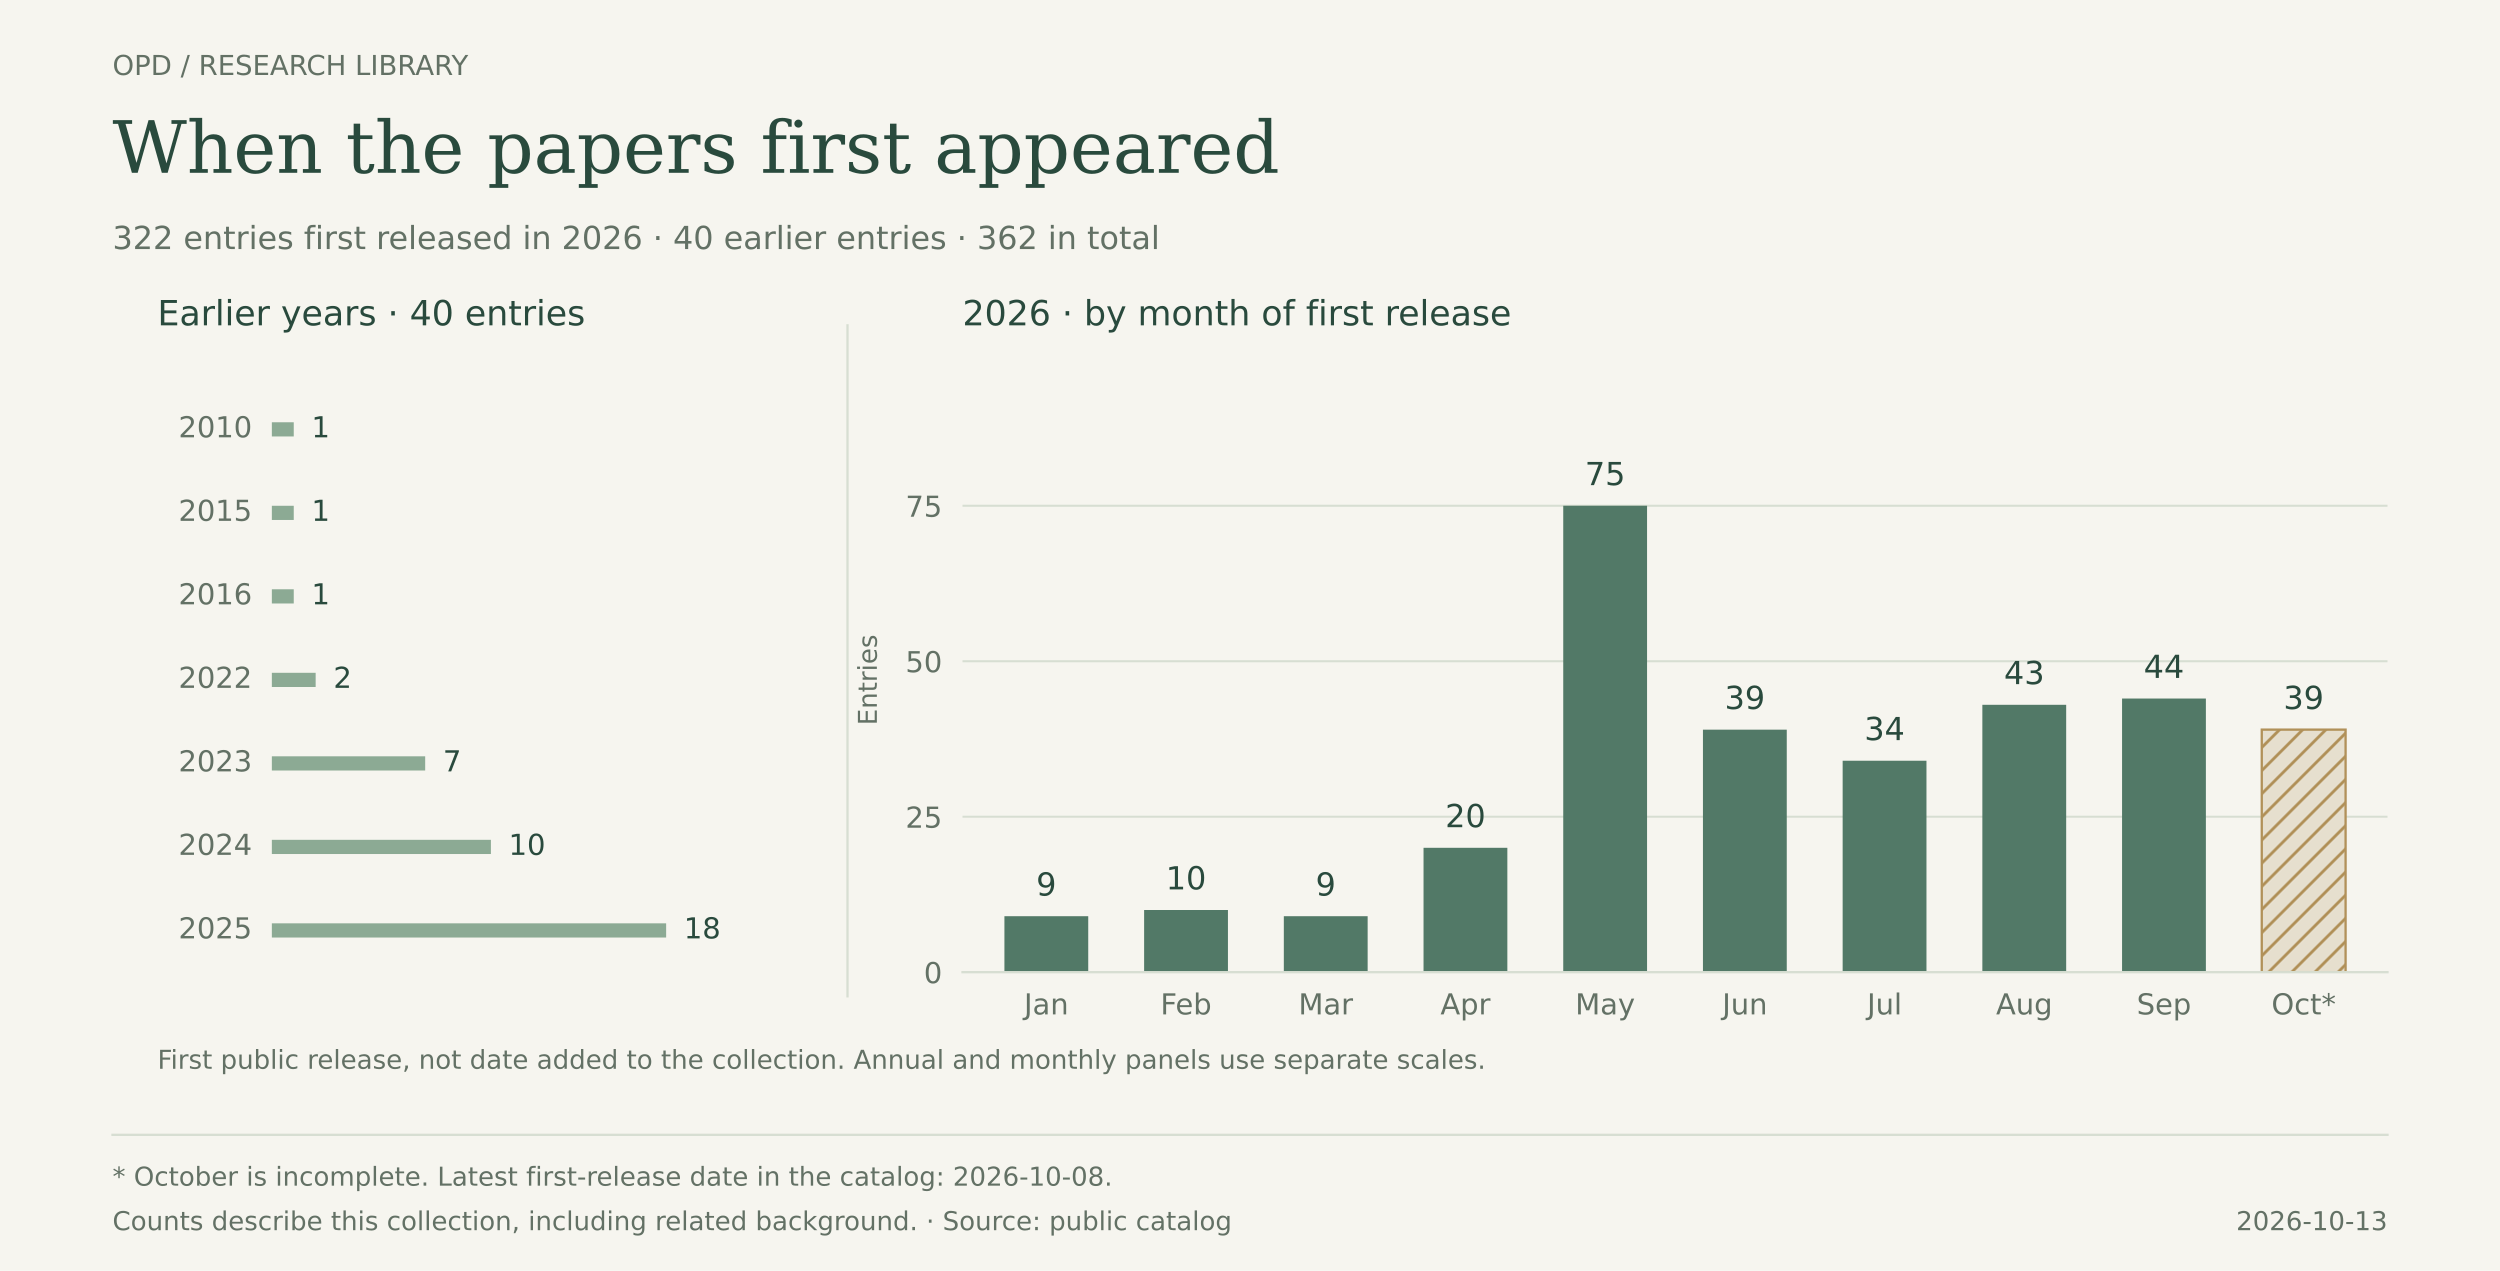
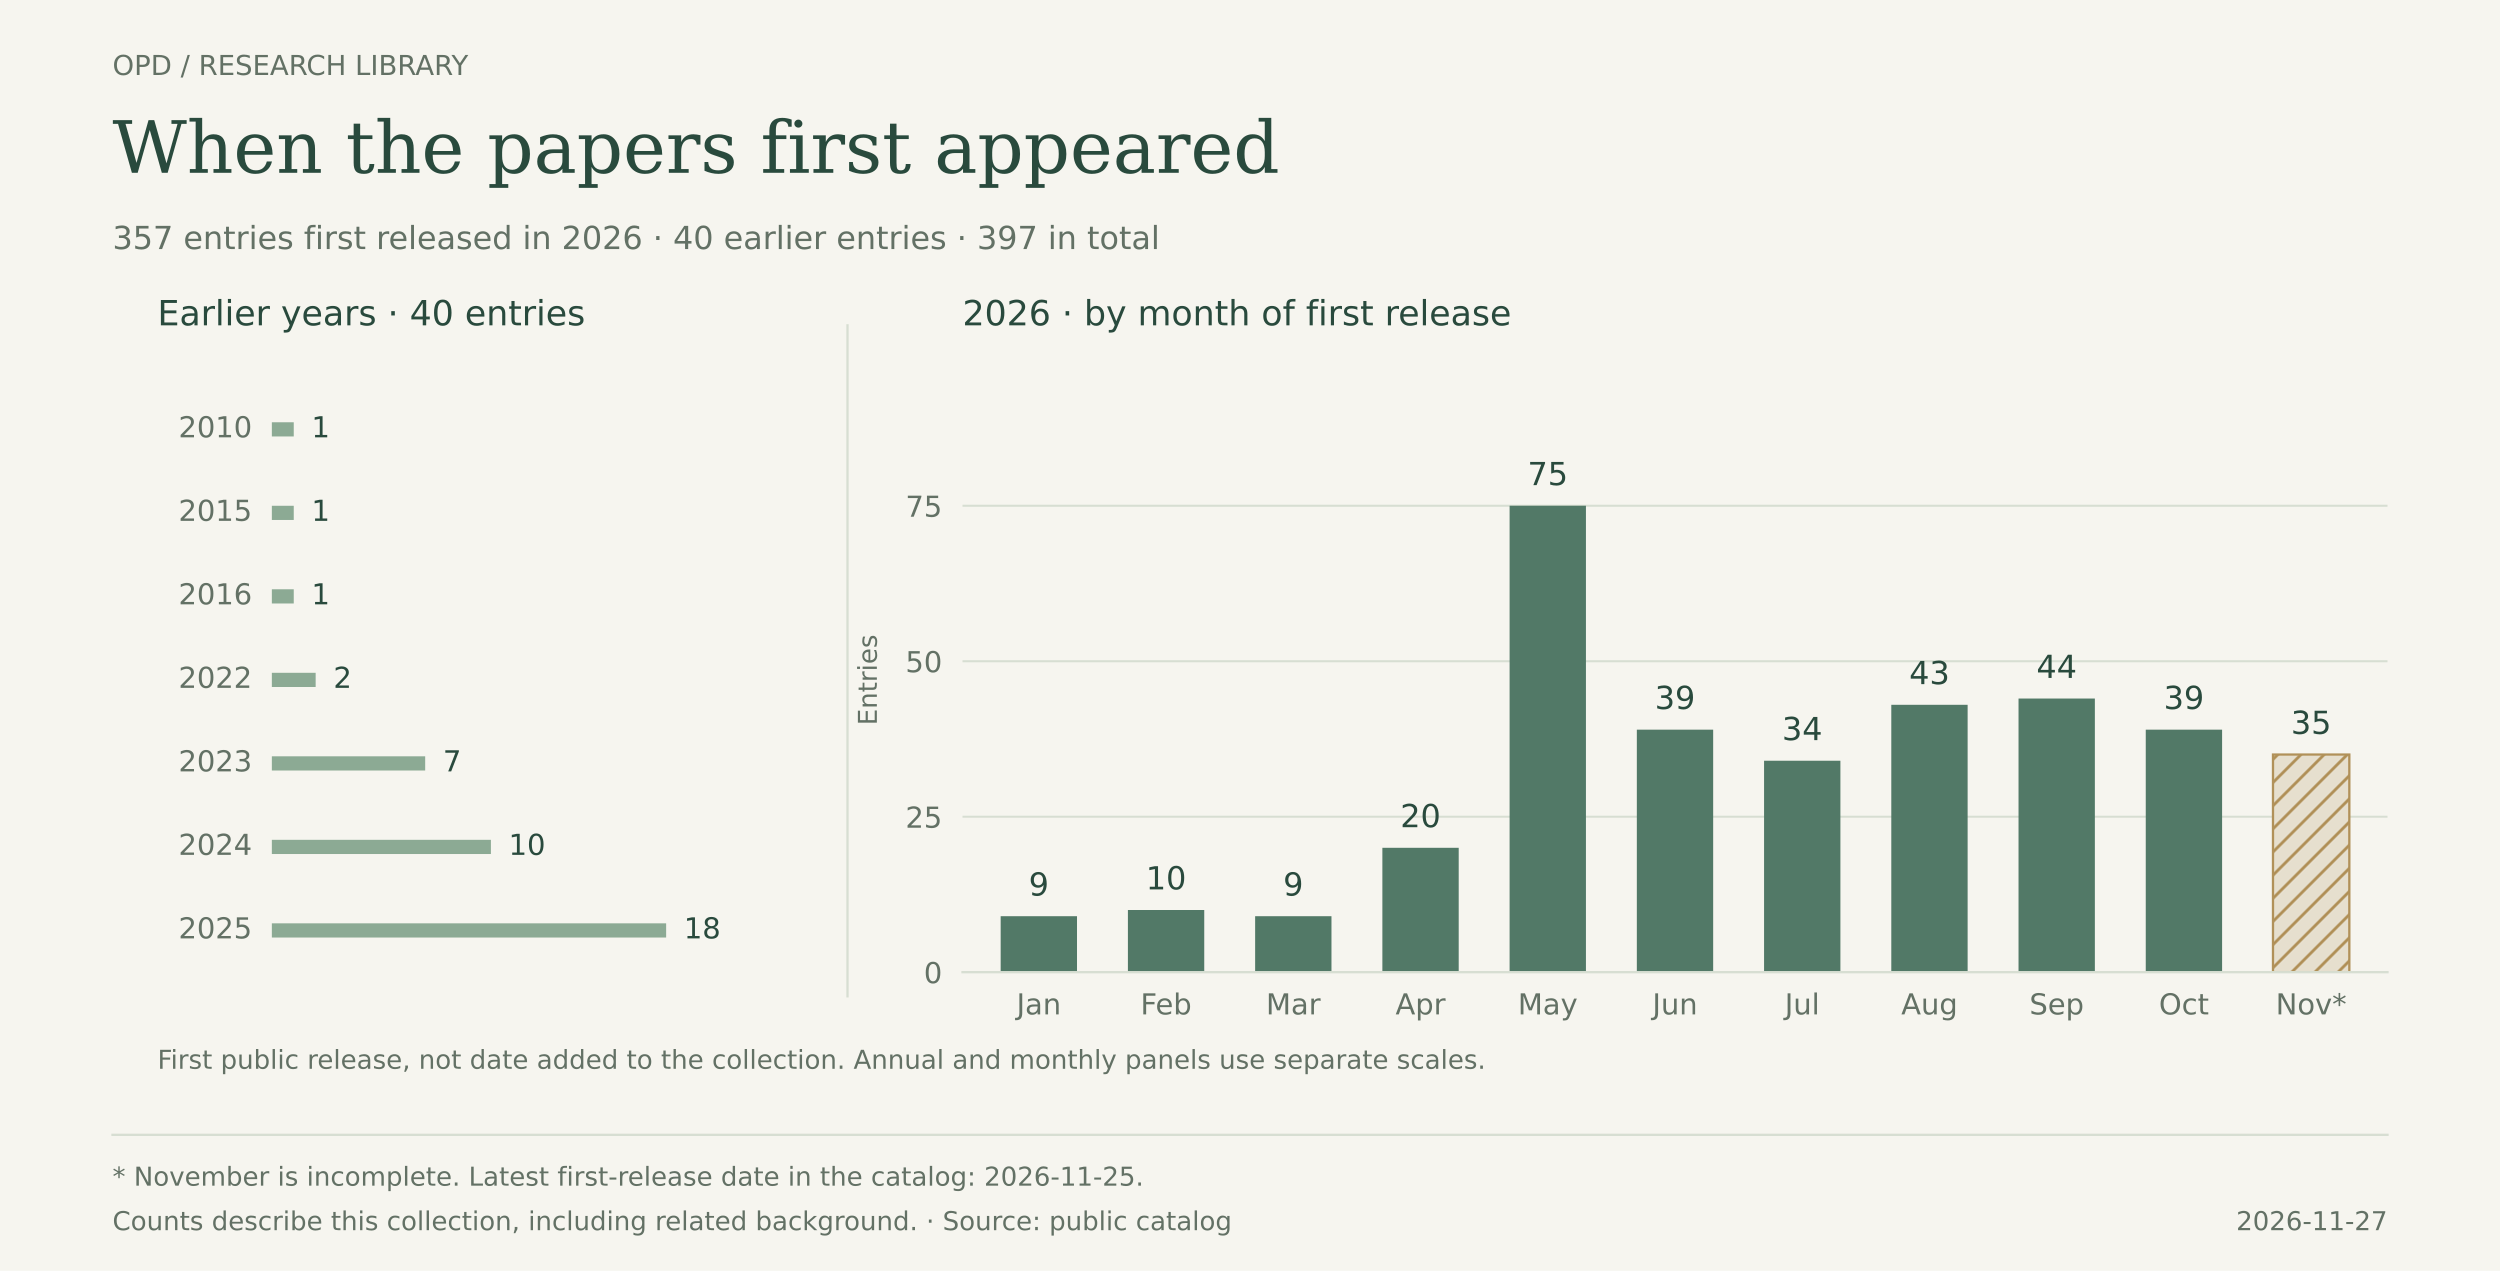
<svg xmlns="http://www.w3.org/2000/svg" width="864pt" height="439.2pt" viewBox="0 0 864 439.2" version="1.1">
  <defs>
    <style type="text/css">*{stroke-linejoin: round; stroke-linecap: butt}</style>
  </defs>
  <g id="figure_1">
    <g id="patch_1">
      <path d="M 0 439.2  L 864 439.2  L 864 0  L 0 0  z " style="fill: #f6f5ef" />
    </g>
    <g id="axes_1">
      <g id="patch_2">
        <path d="M 93.95 150.84  L 101.52 150.84  L 101.52 145.934  L 93.95 145.934  z " clip-path="url(#pdc309e6937)" style="fill: #8caa94" />
      </g>
      <g id="patch_3">
        <path d="M 93.95 179.702  L 101.52 179.702  L 101.52 174.795  L 93.95 174.795  z " clip-path="url(#pdc309e6937)" style="fill: #8caa94" />
      </g>
      <g id="patch_4">
        <path d="M 93.95 208.564  L 101.52 208.564  L 101.52 203.657  L 93.95 203.657  z " clip-path="url(#pdc309e6937)" style="fill: #8caa94" />
      </g>
      <g id="patch_5">
        <path d="M 93.95 237.425  L 109.091 237.425  L 109.091 232.519  L 93.95 232.519  z " clip-path="url(#pdc309e6937)" style="fill: #8caa94" />
      </g>
      <g id="patch_6">
        <path d="M 93.95 266.287  L 146.943 266.287  L 146.943 261.38  L 93.95 261.38  z " clip-path="url(#pdc309e6937)" style="fill: #8caa94" />
      </g>
      <g id="patch_7">
        <path d="M 93.95 295.149  L 169.655 295.149  L 169.655 290.242  L 93.95 290.242  z " clip-path="url(#pdc309e6937)" style="fill: #8caa94" />
      </g>
      <g id="patch_8">
        <path d="M 93.95 324.01  L 230.218 324.01  L 230.218 319.104  L 93.95 319.104  z " clip-path="url(#pdc309e6937)" style="fill: #8caa94" />
      </g>
      <g id="text_1">
        <text style="font-size: 10px; font-family: 'DejaVu Sans'; text-anchor: end; fill: #637165" x="87.136" y="151.146" transform="rotate(-0 87.13643 151.1462)">2010</text>
      </g>
      <g id="text_2">
        <text style="font-size: 10px; font-family: 'DejaVu Sans'; text-anchor: start; fill: #294a3d" x="107.652" y="151.146" transform="rotate(-0 107.6524 151.1462)">1</text>
      </g>
      <g id="text_3">
        <text style="font-size: 10px; font-family: 'DejaVu Sans'; text-anchor: end; fill: #637165" x="87.136" y="180.008" transform="rotate(-0 87.13643 180.0079)">2015</text>
      </g>
      <g id="text_4">
        <text style="font-size: 10px; font-family: 'DejaVu Sans'; text-anchor: start; fill: #294a3d" x="107.652" y="180.008" transform="rotate(-0 107.6524 180.0079)">1</text>
      </g>
      <g id="text_5">
        <text style="font-size: 10px; font-family: 'DejaVu Sans'; text-anchor: end; fill: #637165" x="87.136" y="208.87" transform="rotate(-0 87.13643 208.8697)">2016</text>
      </g>
      <g id="text_6">
        <text style="font-size: 10px; font-family: 'DejaVu Sans'; text-anchor: start; fill: #294a3d" x="107.652" y="208.87" transform="rotate(-0 107.6524 208.8697)">1</text>
      </g>
      <g id="text_7">
        <text style="font-size: 10px; font-family: 'DejaVu Sans'; text-anchor: end; fill: #637165" x="87.136" y="237.731" transform="rotate(-0 87.13643 237.7314)">2022</text>
      </g>
      <g id="text_8">
        <text style="font-size: 10px; font-family: 'DejaVu Sans'; text-anchor: start; fill: #294a3d" x="115.223" y="237.731" transform="rotate(-0 115.2229 237.7314)">2</text>
      </g>
      <g id="text_9">
        <text style="font-size: 10px; font-family: 'DejaVu Sans'; text-anchor: end; fill: #637165" x="87.136" y="266.593" transform="rotate(-0 87.13643 266.5931)">2023</text>
      </g>
      <g id="text_10">
        <text style="font-size: 10px; font-family: 'DejaVu Sans'; text-anchor: start; fill: #294a3d" x="153.075" y="266.593" transform="rotate(-0 153.0752 266.5931)">7</text>
      </g>
      <g id="text_11">
        <text style="font-size: 10px; font-family: 'DejaVu Sans'; text-anchor: end; fill: #637165" x="87.136" y="295.455" transform="rotate(-0 87.13643 295.4548)">2024</text>
      </g>
      <g id="text_12">
        <text style="font-size: 10px; font-family: 'DejaVu Sans'; text-anchor: start; fill: #294a3d" x="175.787" y="295.455" transform="rotate(-0 175.7866 295.4548)">10</text>
      </g>
      <g id="text_13">
        <text style="font-size: 10px; font-family: 'DejaVu Sans'; text-anchor: end; fill: #637165" x="87.136" y="324.317" transform="rotate(-0 87.13643 324.3165)">2025</text>
      </g>
      <g id="text_14">
        <text style="font-size: 10px; font-family: 'DejaVu Sans'; text-anchor: start; fill: #294a3d" x="236.35" y="324.317" transform="rotate(-0 236.3504 324.3165)">18</text>
      </g>
    </g>
    <g id="axes_2">
      <g id="patch_9">
        <path d="M 332.64 335.988  L 825.12 335.988  L 825.12 133.956  L 332.64 133.956  z " style="fill: #f6f5ef" />
      </g>
      <g id="matplotlib.axis_1">
        <g id="xtick_1">
          <g id="line2d_1" />
          <g id="text_15">
-             <text style="font-size: 10px; font-family: 'DejaVu Sans'; text-anchor: middle; fill: #637165" x="361.609" y="350.586" transform="rotate(-0 361.6094 350.5864)">Jan</text>
+             <text style="font-size: 10px; font-family: 'DejaVu Sans'; text-anchor: middle; fill: #637165" x="359.023" y="350.586" transform="rotate(-0 359.0229 350.5864)">Jan</text>
          </g>
        </g>
        <g id="xtick_2">
          <g id="line2d_2" />
          <g id="text_16">
-             <text style="font-size: 10px; font-family: 'DejaVu Sans'; text-anchor: middle; fill: #637165" x="409.892" y="350.586" transform="rotate(-0 409.8918 350.5864)">Feb</text>
+             <text style="font-size: 10px; font-family: 'DejaVu Sans'; text-anchor: middle; fill: #637165" x="402.994" y="350.586" transform="rotate(-0 402.9943 350.5864)">Feb</text>
          </g>
        </g>
        <g id="xtick_3">
          <g id="line2d_3" />
          <g id="text_17">
-             <text style="font-size: 10px; font-family: 'DejaVu Sans'; text-anchor: middle; fill: #637165" x="458.174" y="350.586" transform="rotate(-0 458.1741 350.5864)">Mar</text>
+             <text style="font-size: 10px; font-family: 'DejaVu Sans'; text-anchor: middle; fill: #637165" x="446.966" y="350.586" transform="rotate(-0 446.9657 350.5864)">Mar</text>
          </g>
        </g>
        <g id="xtick_4">
          <g id="line2d_4" />
          <g id="text_18">
-             <text style="font-size: 10px; font-family: 'DejaVu Sans'; text-anchor: middle; fill: #637165" x="506.456" y="350.586" transform="rotate(-0 506.4565 350.5864)">Apr</text>
+             <text style="font-size: 10px; font-family: 'DejaVu Sans'; text-anchor: middle; fill: #637165" x="490.937" y="350.586" transform="rotate(-0 490.9371 350.5864)">Apr</text>
          </g>
        </g>
        <g id="xtick_5">
          <g id="line2d_5" />
          <g id="text_19">
-             <text style="font-size: 10px; font-family: 'DejaVu Sans'; text-anchor: middle; fill: #637165" x="554.739" y="350.586" transform="rotate(-0 554.7388 350.5864)">May</text>
+             <text style="font-size: 10px; font-family: 'DejaVu Sans'; text-anchor: middle; fill: #637165" x="534.909" y="350.586" transform="rotate(-0 534.9086 350.5864)">May</text>
          </g>
        </g>
        <g id="xtick_6">
          <g id="line2d_6" />
          <g id="text_20">
-             <text style="font-size: 10px; font-family: 'DejaVu Sans'; text-anchor: middle; fill: #637165" x="603.021" y="350.586" transform="rotate(-0 603.0212 350.5864)">Jun</text>
+             <text style="font-size: 10px; font-family: 'DejaVu Sans'; text-anchor: middle; fill: #637165" x="578.88" y="350.586" transform="rotate(-0 578.88 350.5864)">Jun</text>
          </g>
        </g>
        <g id="xtick_7">
          <g id="line2d_7" />
          <g id="text_21">
-             <text style="font-size: 10px; font-family: 'DejaVu Sans'; text-anchor: middle; fill: #637165" x="651.304" y="350.586" transform="rotate(-0 651.3035 350.5864)">Jul</text>
+             <text style="font-size: 10px; font-family: 'DejaVu Sans'; text-anchor: middle; fill: #637165" x="622.851" y="350.586" transform="rotate(-0 622.8514 350.5864)">Jul</text>
          </g>
        </g>
        <g id="xtick_8">
          <g id="line2d_8" />
          <g id="text_22">
-             <text style="font-size: 10px; font-family: 'DejaVu Sans'; text-anchor: middle; fill: #637165" x="699.586" y="350.586" transform="rotate(-0 699.5859 350.5864)">Aug</text>
+             <text style="font-size: 10px; font-family: 'DejaVu Sans'; text-anchor: middle; fill: #637165" x="666.823" y="350.586" transform="rotate(-0 666.8229 350.5864)">Aug</text>
          </g>
        </g>
        <g id="xtick_9">
          <g id="line2d_9" />
          <g id="text_23">
-             <text style="font-size: 10px; font-family: 'DejaVu Sans'; text-anchor: middle; fill: #637165" x="747.868" y="350.586" transform="rotate(-0 747.8682 350.5864)">Sep</text>
+             <text style="font-size: 10px; font-family: 'DejaVu Sans'; text-anchor: middle; fill: #637165" x="710.794" y="350.586" transform="rotate(-0 710.7943 350.5864)">Sep</text>
          </g>
        </g>
        <g id="xtick_10">
          <g id="line2d_10" />
          <g id="text_24">
-             <text style="font-size: 10px; font-family: 'DejaVu Sans'; text-anchor: middle; fill: #637165" x="796.151" y="350.586" transform="rotate(-0 796.1506 350.5864)">Oct*</text>
+             <text style="font-size: 10px; font-family: 'DejaVu Sans'; text-anchor: middle; fill: #637165" x="754.766" y="350.586" transform="rotate(-0 754.7657 350.5864)">Oct</text>
+           </g>
+         </g>
+         <g id="xtick_11">
+           <g id="line2d_11" />
+           <g id="text_25">
+             <text style="font-size: 10px; font-family: 'DejaVu Sans'; text-anchor: middle; fill: #637165" x="798.737" y="350.586" transform="rotate(-0 798.7371 350.5864)">Nov*</text>
          </g>
        </g>
      </g>
      <g id="matplotlib.axis_2">
        <g id="ytick_1">
-           <g id="line2d_11">
+           <g id="line2d_12">
            <path d="M 332.64 335.988  L 825.12 335.988  " clip-path="url(#pfeda384738)" style="fill: none; stroke: #d7ded2; stroke-width: 0.7; stroke-linecap: square" />
          </g>
-           <g id="line2d_12" />
-           <g id="text_25">
+           <g id="line2d_13" />
+           <g id="text_26">
            <text style="font-size: 10px; font-family: 'DejaVu Sans'; text-anchor: end; fill: #637165" x="325.64" y="339.787" transform="rotate(-0 325.64 339.7872)">0</text>
          </g>
        </g>
        <g id="ytick_2">
-           <g id="line2d_13">
+           <g id="line2d_14">
            <path d="M 332.64 282.256  L 825.12 282.256  " clip-path="url(#pfeda384738)" style="fill: none; stroke: #d7ded2; stroke-width: 0.7; stroke-linecap: square" />
          </g>
-           <g id="line2d_14" />
-           <g id="text_26">
+           <g id="line2d_15" />
+           <g id="text_27">
            <text style="font-size: 10px; font-family: 'DejaVu Sans'; text-anchor: end; fill: #637165" x="325.64" y="286.055" transform="rotate(-0 325.64 286.0553)">25</text>
          </g>
        </g>
        <g id="ytick_3">
-           <g id="line2d_15">
+           <g id="line2d_16">
            <path d="M 332.64 228.524  L 825.12 228.524  " clip-path="url(#pfeda384738)" style="fill: none; stroke: #d7ded2; stroke-width: 0.7; stroke-linecap: square" />
          </g>
-           <g id="line2d_16" />
-           <g id="text_27">
+           <g id="line2d_17" />
+           <g id="text_28">
            <text style="font-size: 10px; font-family: 'DejaVu Sans'; text-anchor: end; fill: #637165" x="325.64" y="232.323" transform="rotate(-0 325.64 232.3234)">50</text>
          </g>
        </g>
        <g id="ytick_4">
-           <g id="line2d_17">
+           <g id="line2d_18">
            <path d="M 332.64 174.792  L 825.12 174.792  " clip-path="url(#pfeda384738)" style="fill: none; stroke: #d7ded2; stroke-width: 0.7; stroke-linecap: square" />
          </g>
-           <g id="line2d_18" />
-           <g id="text_28">
+           <g id="line2d_19" />
+           <g id="text_29">
            <text style="font-size: 10px; font-family: 'DejaVu Sans'; text-anchor: end; fill: #637165" x="325.64" y="178.591" transform="rotate(-0 325.64 178.5915)">75</text>
          </g>
        </g>
-         <g id="text_29">
+         <g id="text_30">
          <text style="font-size: 9px; font-family: 'DejaVu Sans'; text-anchor: middle; fill: #637165" x="303.043" y="234.972" transform="rotate(-90 303.0433 234.972)">Entries</text>
        </g>
      </g>
      <g id="patch_10">
-         <path d="M 347.125 335.988  L 376.094 335.988  L 376.094 316.645  L 347.125 316.645  z " clip-path="url(#pfeda384738)" style="fill: #527967" />
+         <path d="M 345.831 335.988  L 372.214 335.988  L 372.214 316.645  L 345.831 316.645  z " clip-path="url(#pfeda384738)" style="fill: #527967" />
      </g>
      <g id="patch_11">
-         <path d="M 395.407 335.988  L 424.376 335.988  L 424.376 314.495  L 395.407 314.495  z " clip-path="url(#pfeda384738)" style="fill: #527967" />
+         <path d="M 389.803 335.988  L 416.186 335.988  L 416.186 314.495  L 389.803 314.495  z " clip-path="url(#pfeda384738)" style="fill: #527967" />
      </g>
      <g id="patch_12">
-         <path d="M 443.689 335.988  L 472.659 335.988  L 472.659 316.645  L 443.689 316.645  z " clip-path="url(#pfeda384738)" style="fill: #527967" />
+         <path d="M 433.774 335.988  L 460.157 335.988  L 460.157 316.645  L 433.774 316.645  z " clip-path="url(#pfeda384738)" style="fill: #527967" />
      </g>
      <g id="patch_13">
-         <path d="M 491.972 335.988  L 520.941 335.988  L 520.941 293.002  L 491.972 293.002  z " clip-path="url(#pfeda384738)" style="fill: #527967" />
+         <path d="M 477.746 335.988  L 504.129 335.988  L 504.129 293.002  L 477.746 293.002  z " clip-path="url(#pfeda384738)" style="fill: #527967" />
      </g>
      <g id="patch_14">
-         <path d="M 540.254 335.988  L 569.224 335.988  L 569.224 174.792  L 540.254 174.792  z " clip-path="url(#pfeda384738)" style="fill: #527967" />
+         <path d="M 521.717 335.988  L 548.1 335.988  L 548.1 174.792  L 521.717 174.792  z " clip-path="url(#pfeda384738)" style="fill: #527967" />
      </g>
      <g id="patch_15">
-         <path d="M 588.536 335.988  L 617.506 335.988  L 617.506 252.166  L 588.536 252.166  z " clip-path="url(#pfeda384738)" style="fill: #527967" />
+         <path d="M 565.689 335.988  L 592.071 335.988  L 592.071 252.166  L 565.689 252.166  z " clip-path="url(#pfeda384738)" style="fill: #527967" />
      </g>
      <g id="patch_16">
-         <path d="M 636.819 335.988  L 665.788 335.988  L 665.788 262.913  L 636.819 262.913  z " clip-path="url(#pfeda384738)" style="fill: #527967" />
+         <path d="M 609.66 335.988  L 636.043 335.988  L 636.043 262.913  L 609.66 262.913  z " clip-path="url(#pfeda384738)" style="fill: #527967" />
      </g>
      <g id="patch_17">
-         <path d="M 685.101 335.988  L 714.071 335.988  L 714.071 243.569  L 685.101 243.569  z " clip-path="url(#pfeda384738)" style="fill: #527967" />
+         <path d="M 653.631 335.988  L 680.014 335.988  L 680.014 243.569  L 653.631 243.569  z " clip-path="url(#pfeda384738)" style="fill: #527967" />
      </g>
      <g id="patch_18">
-         <path d="M 733.384 335.988  L 762.353 335.988  L 762.353 241.42  L 733.384 241.42  z " clip-path="url(#pfeda384738)" style="fill: #527967" />
+         <path d="M 697.603 335.988  L 723.986 335.988  L 723.986 241.42  L 697.603 241.42  z " clip-path="url(#pfeda384738)" style="fill: #527967" />
      </g>
      <g id="patch_19">
-         <path d="M 781.666 335.988  L 810.635 335.988  L 810.635 252.166  L 781.666 252.166  z " clip-path="url(#pfeda384738)" style="fill: url(#h19b547f109); stroke: #b19159; stroke-width: 0.8; stroke-linejoin: miter" />
+         <path d="M 741.574 335.988  L 767.957 335.988  L 767.957 252.166  L 741.574 252.166  z " clip-path="url(#pfeda384738)" style="fill: #527967" />
      </g>
      <g id="patch_20">
+         <path d="M 785.546 335.988  L 811.929 335.988  L 811.929 260.763  L 785.546 260.763  z " clip-path="url(#pfeda384738)" style="fill: url(#h19b547f109); stroke: #b19159; stroke-width: 0.8; stroke-linejoin: miter" />
+       </g>
+       <g id="patch_21">
        <path d="M 332.64 335.988  L 825.12 335.988  " style="fill: none; stroke: #d7ded2; stroke-width: 0.8; stroke-linejoin: miter; stroke-linecap: square" />
      </g>
-       <g id="text_30">
-         <text style="font-size: 11px; font-family: 'DejaVu Sans'; text-anchor: middle; fill: #294a3d" x="361.609" y="309.521" transform="rotate(-0 361.6094 309.521)">9</text>
-       </g>
      <g id="text_31">
-         <text style="font-size: 11px; font-family: 'DejaVu Sans'; text-anchor: middle; fill: #294a3d" x="409.892" y="307.372" transform="rotate(-0 409.8918 307.3717)">10</text>
+         <text style="font-size: 11px; font-family: 'DejaVu Sans'; text-anchor: middle; fill: #294a3d" x="359.023" y="309.521" transform="rotate(-0 359.0229 309.521)">9</text>
      </g>
      <g id="text_32">
-         <text style="font-size: 11px; font-family: 'DejaVu Sans'; text-anchor: middle; fill: #294a3d" x="458.174" y="309.521" transform="rotate(-0 458.1741 309.521)">9</text>
+         <text style="font-size: 11px; font-family: 'DejaVu Sans'; text-anchor: middle; fill: #294a3d" x="402.994" y="307.372" transform="rotate(-0 402.9943 307.3717)">10</text>
      </g>
      <g id="text_33">
-         <text style="font-size: 11px; font-family: 'DejaVu Sans'; text-anchor: middle; fill: #294a3d" x="506.456" y="285.879" transform="rotate(-0 506.4565 285.8789)">20</text>
+         <text style="font-size: 11px; font-family: 'DejaVu Sans'; text-anchor: middle; fill: #294a3d" x="446.966" y="309.521" transform="rotate(-0 446.9657 309.521)">9</text>
      </g>
      <g id="text_34">
-         <text style="font-size: 11px; font-family: 'DejaVu Sans'; text-anchor: middle; fill: #294a3d" x="554.739" y="167.669" transform="rotate(-0 554.7388 167.6687)">75</text>
+         <text style="font-size: 11px; font-family: 'DejaVu Sans'; text-anchor: middle; fill: #294a3d" x="490.937" y="285.879" transform="rotate(-0 490.9371 285.8789)">20</text>
      </g>
      <g id="text_35">
-         <text style="font-size: 11px; font-family: 'DejaVu Sans'; text-anchor: middle; fill: #294a3d" x="603.021" y="245.043" transform="rotate(-0 603.0212 245.0427)">39</text>
+         <text style="font-size: 11px; font-family: 'DejaVu Sans'; text-anchor: middle; fill: #294a3d" x="534.909" y="167.669" transform="rotate(-0 534.9086 167.6687)">75</text>
      </g>
      <g id="text_36">
-         <text style="font-size: 11px; font-family: 'DejaVu Sans'; text-anchor: middle; fill: #294a3d" x="651.304" y="255.789" transform="rotate(-0 651.3035 255.7891)">34</text>
+         <text style="font-size: 11px; font-family: 'DejaVu Sans'; text-anchor: middle; fill: #294a3d" x="578.88" y="245.043" transform="rotate(-0 578.88 245.0427)">39</text>
      </g>
      <g id="text_37">
-         <text style="font-size: 11px; font-family: 'DejaVu Sans'; text-anchor: middle; fill: #294a3d" x="699.586" y="236.446" transform="rotate(-0 699.5859 236.4456)">43</text>
+         <text style="font-size: 11px; font-family: 'DejaVu Sans'; text-anchor: middle; fill: #294a3d" x="622.851" y="255.789" transform="rotate(-0 622.8514 255.7891)">34</text>
      </g>
      <g id="text_38">
-         <text style="font-size: 11px; font-family: 'DejaVu Sans'; text-anchor: middle; fill: #294a3d" x="747.868" y="234.296" transform="rotate(-0 747.8682 234.2963)">44</text>
+         <text style="font-size: 11px; font-family: 'DejaVu Sans'; text-anchor: middle; fill: #294a3d" x="666.823" y="236.446" transform="rotate(-0 666.8229 236.4456)">43</text>
      </g>
      <g id="text_39">
-         <text style="font-size: 11px; font-family: 'DejaVu Sans'; text-anchor: middle; fill: #294a3d" x="796.151" y="245.043" transform="rotate(-0 796.1506 245.0427)">39</text>
-       </g>
-     </g>
-     <g id="line2d_19">
+         <text style="font-size: 11px; font-family: 'DejaVu Sans'; text-anchor: middle; fill: #294a3d" x="710.794" y="234.296" transform="rotate(-0 710.7943 234.2963)">44</text>
+       </g>
+       <g id="text_40">
+         <text style="font-size: 11px; font-family: 'DejaVu Sans'; text-anchor: middle; fill: #294a3d" x="754.766" y="245.043" transform="rotate(-0 754.7657 245.0427)">39</text>
+       </g>
+       <g id="text_41">
+         <text style="font-size: 11px; font-family: 'DejaVu Sans'; text-anchor: middle; fill: #294a3d" x="798.737" y="253.64" transform="rotate(-0 798.7371 253.6398)">35</text>
+       </g>
+     </g>
+     <g id="line2d_20">
      <path d="M 292.896 344.333  L 292.896 112.435  " style="fill: none; stroke: #d7ded2; stroke-width: 0.8; stroke-linecap: square" />
    </g>
-     <g id="line2d_20">
+     <g id="line2d_21">
      <path d="M 38.88 392.206  L 825.12 392.206  " style="fill: none; stroke: #d7ded2; stroke-width: 0.8; stroke-linecap: square" />
    </g>
-     <g id="text_40">
+     <g id="text_42">
      <text style="font-weight: 500; font-size: 9.5px; font-family: 'DejaVu Sans'; text-anchor: start; fill: #637165" x="38.88" y="25.913" transform="rotate(-0 38.88 25.9128)">OPD / RESEARCH LIBRARY</text>
    </g>
-     <g id="text_41">
+     <g id="text_43">
      <text style="font-size: 25px; font-family: 'DejaVu Serif'; text-anchor: start; fill: #294a3d" x="38.88" y="59.731" transform="rotate(-0 38.88 59.7312)">When the papers first appeared</text>
    </g>
-     <g id="text_42">
-       <text style="font-size: 11px; font-family: 'DejaVu Sans'; text-anchor: start; fill: #637165" x="38.88" y="86.083" transform="rotate(-0 38.88 86.0832)">322 entries first released in 2026  ·  40 earlier entries  ·  362 in total</text>
-     </g>
-     <g id="text_43">
+     <g id="text_44">
+       <text style="font-size: 11px; font-family: 'DejaVu Sans'; text-anchor: start; fill: #637165" x="38.88" y="86.083" transform="rotate(-0 38.88 86.0832)">357 entries first released in 2026  ·  40 earlier entries  ·  397 in total</text>
+     </g>
+     <g id="text_45">
      <text style="font-size: 12px; font-family: 'DejaVu Sans'; text-anchor: start; fill: #294a3d" x="54.432" y="112.435" transform="rotate(-0 54.432 112.4352)">Earlier years · 40 entries</text>
    </g>
-     <g id="text_44">
+     <g id="text_46">
      <text style="font-size: 12px; font-family: 'DejaVu Sans'; text-anchor: start; fill: #294a3d" x="332.64" y="112.435" transform="rotate(-0 332.64 112.4352)">2026 · by month of first release</text>
    </g>
-     <g id="text_45">
+     <g id="text_47">
      <text style="font-size: 9px; font-family: 'DejaVu Sans'; text-anchor: start; fill: #637165" x="54.432" y="369.367" transform="rotate(-0 54.432 369.3672)">First public release, not date added to the collection. Annual and monthly panels use separate scales.</text>
    </g>
-     <g id="text_46">
-       <text style="font-size: 9px; font-family: 'DejaVu Sans'; text-anchor: start; fill: #637165" x="38.88" y="409.774" transform="rotate(-0 38.88 409.7736)">* October is incomplete. Latest first-release date in the catalog: 2026-10-08.</text>
-     </g>
-     <g id="text_47">
+     <g id="text_48">
+       <text style="font-size: 9px; font-family: 'DejaVu Sans'; text-anchor: start; fill: #637165" x="38.88" y="409.774" transform="rotate(-0 38.88 409.7736)">* November is incomplete. Latest first-release date in the catalog: 2026-11-25.</text>
+     </g>
+     <g id="text_49">
      <text style="font-size: 9px; font-family: 'DejaVu Sans'; text-anchor: start; fill: #637165" x="38.88" y="425.146" transform="rotate(-0 38.88 425.1456)">Counts describe this collection, including related background.  ·  Source: public catalog</text>
    </g>
-     <g id="text_48">
-       <text style="font-size: 9px; font-family: 'DejaVu Sans'; text-anchor: end; fill: #637165" x="825.12" y="425.146" transform="rotate(-0 825.12 425.1456)">2026-10-13</text>
+     <g id="text_50">
+       <text style="font-size: 9px; font-family: 'DejaVu Sans'; text-anchor: end; fill: #637165" x="825.12" y="425.146" transform="rotate(-0 825.12 425.1456)">2026-11-27</text>
    </g>
  </g>
  <defs>
    <clipPath id="pdc309e6937">
      <rect x="54.432" y="133.956" width="203.04" height="202.032" />
    </clipPath>
    <clipPath id="pfeda384738">
      <rect x="332.64" y="133.956" width="492.48" height="202.032" />
    </clipPath>
  </defs>
  <defs>
    <pattern id="h19b547f109" patternUnits="userSpaceOnUse" x="0" y="0" width="72" height="72">
      <rect x="0" y="0" width="73" height="73" fill="#e6dfce" />
      <path d="M -36 36  L 36 -36  M -32 40  L 40 -32  M -28 44  L 44 -28  M -24 48  L 48 -24  M -20 52  L 52 -20  M -16 56  L 56 -16  M -12 60  L 60 -12  M -8 64  L 64 -8  M -4 68  L 68 -4  M 0 72  L 72 0  M 4 76  L 76 4  M 8 80  L 80 8  M 12 84  L 84 12  M 16 88  L 88 16  M 20 92  L 92 20  M 24 96  L 96 24  M 28 100  L 100 28  M 32 104  L 104 32  M 36 108  L 108 36  " style="fill: #b19159; stroke: #b19159; stroke-width: 1.0; stroke-linecap: butt; stroke-linejoin: miter" />
    </pattern>
  </defs>
</svg>
